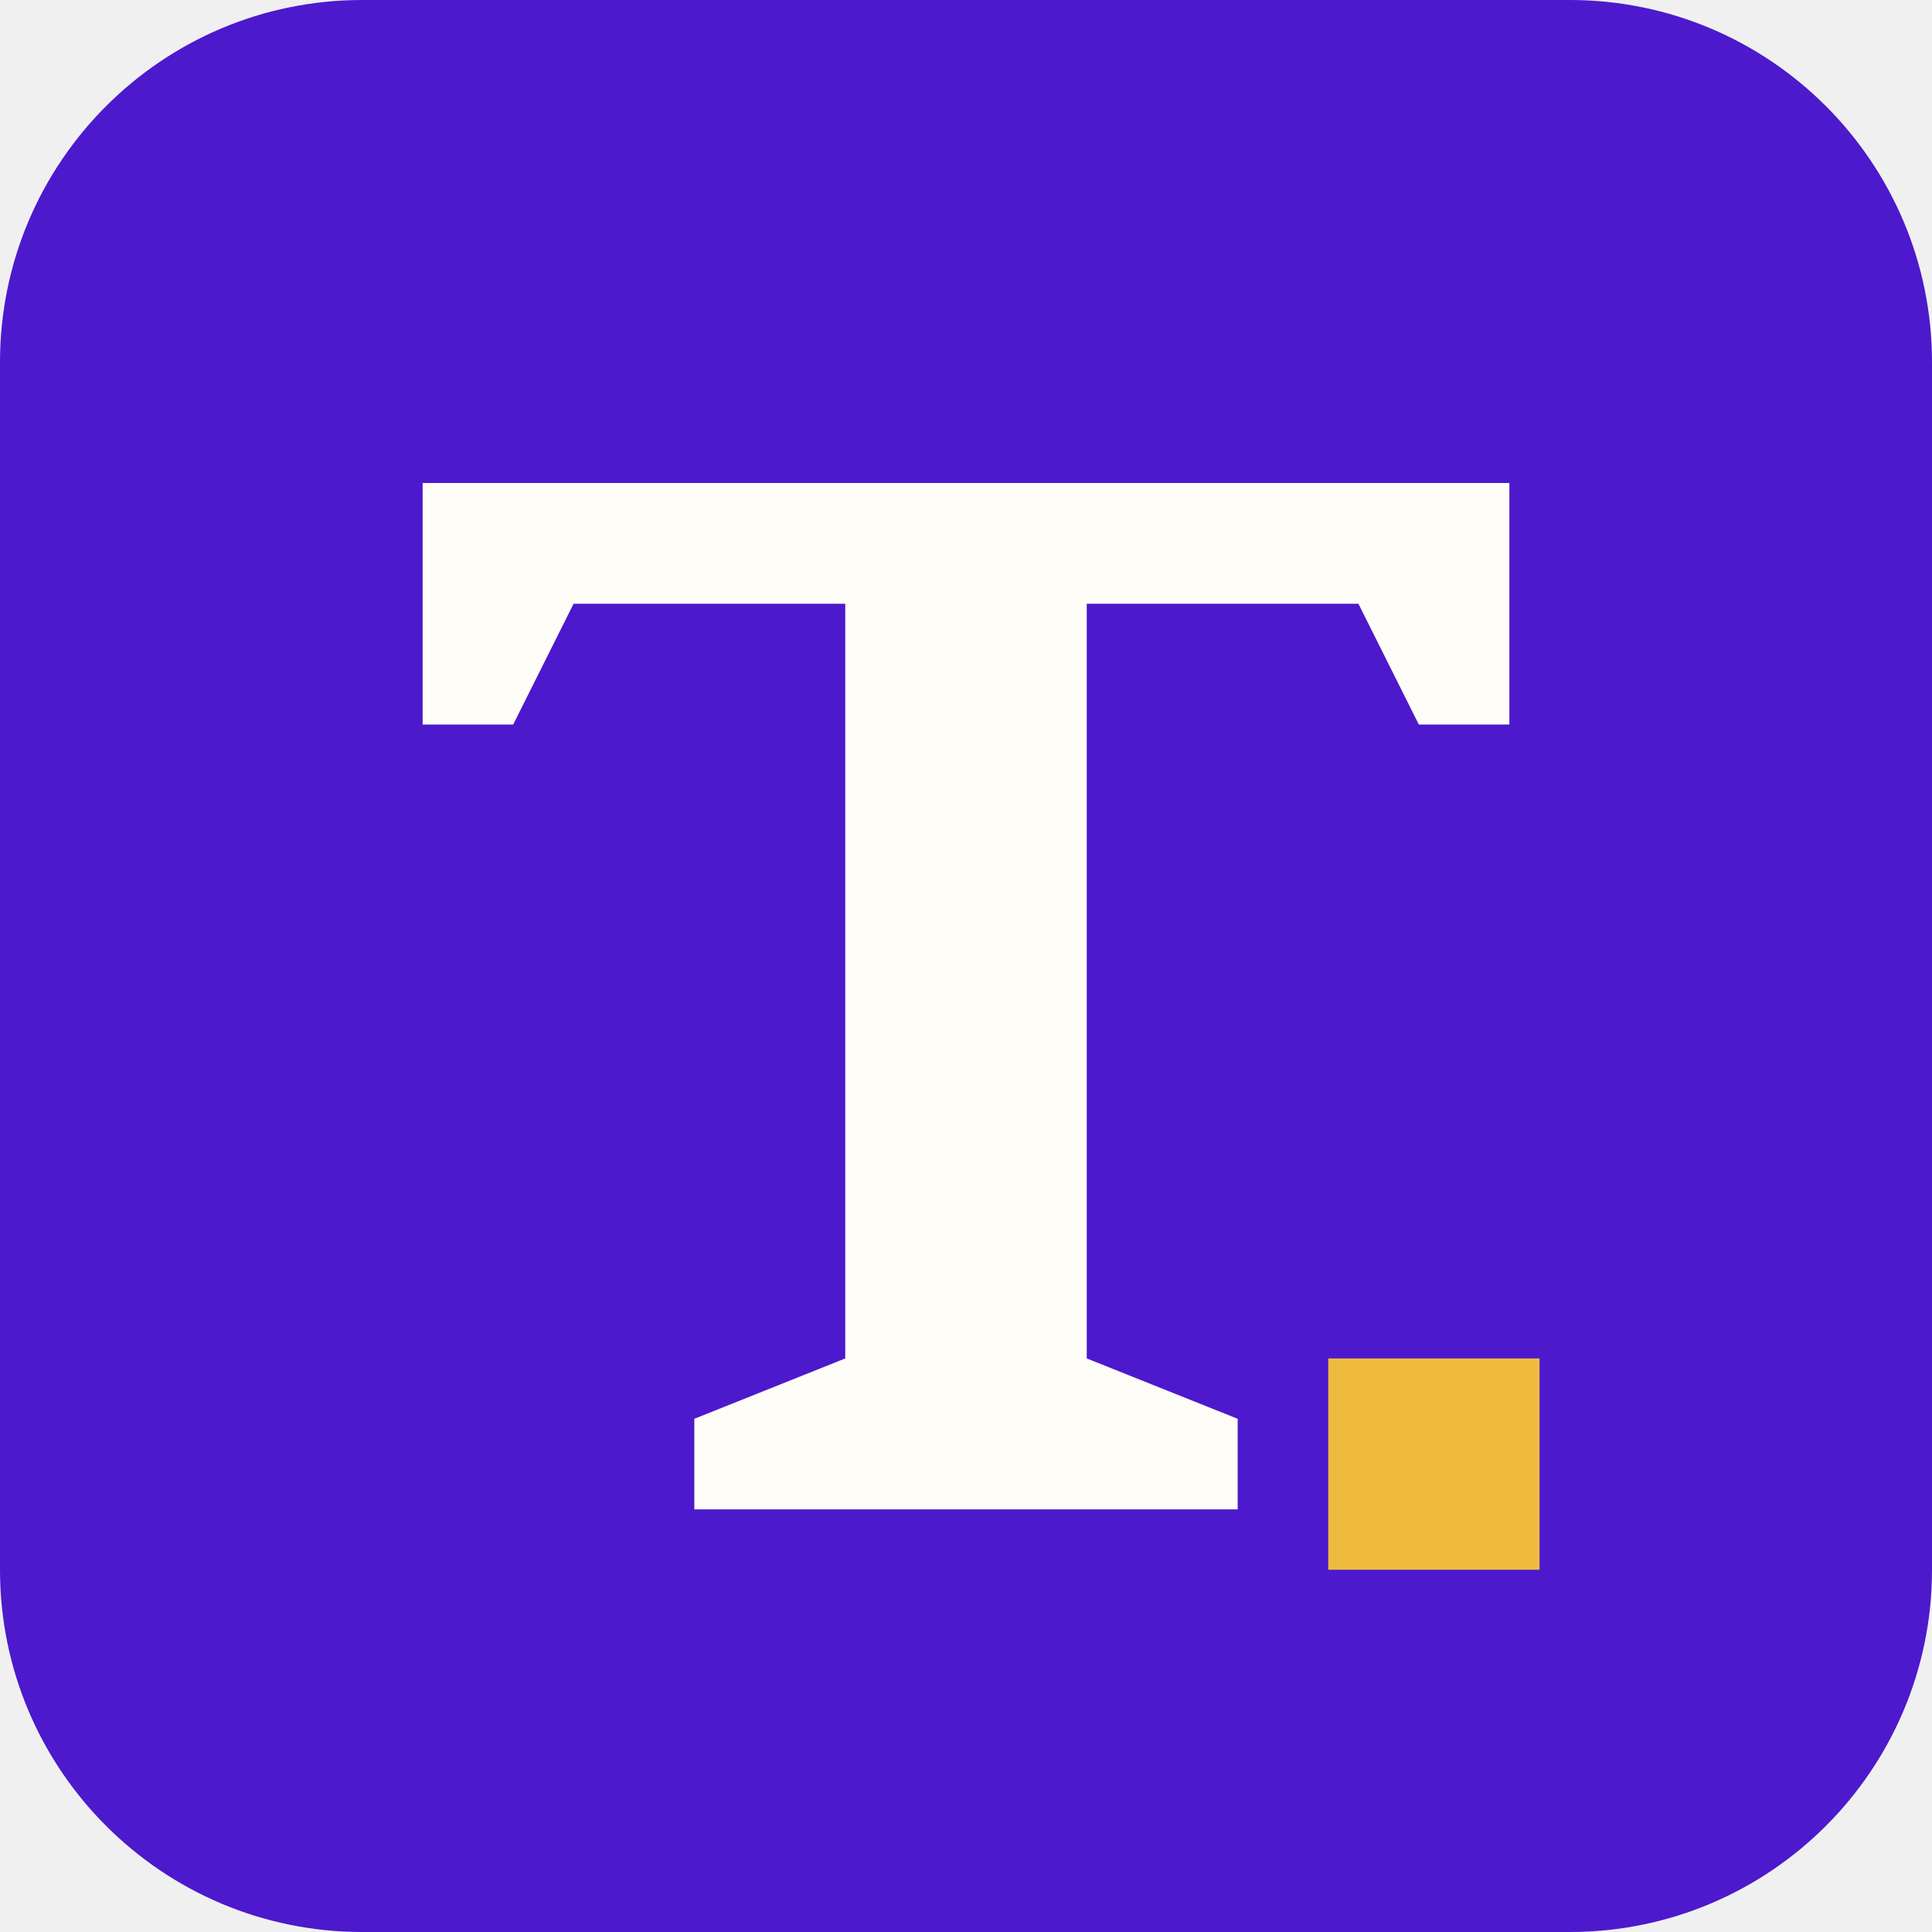
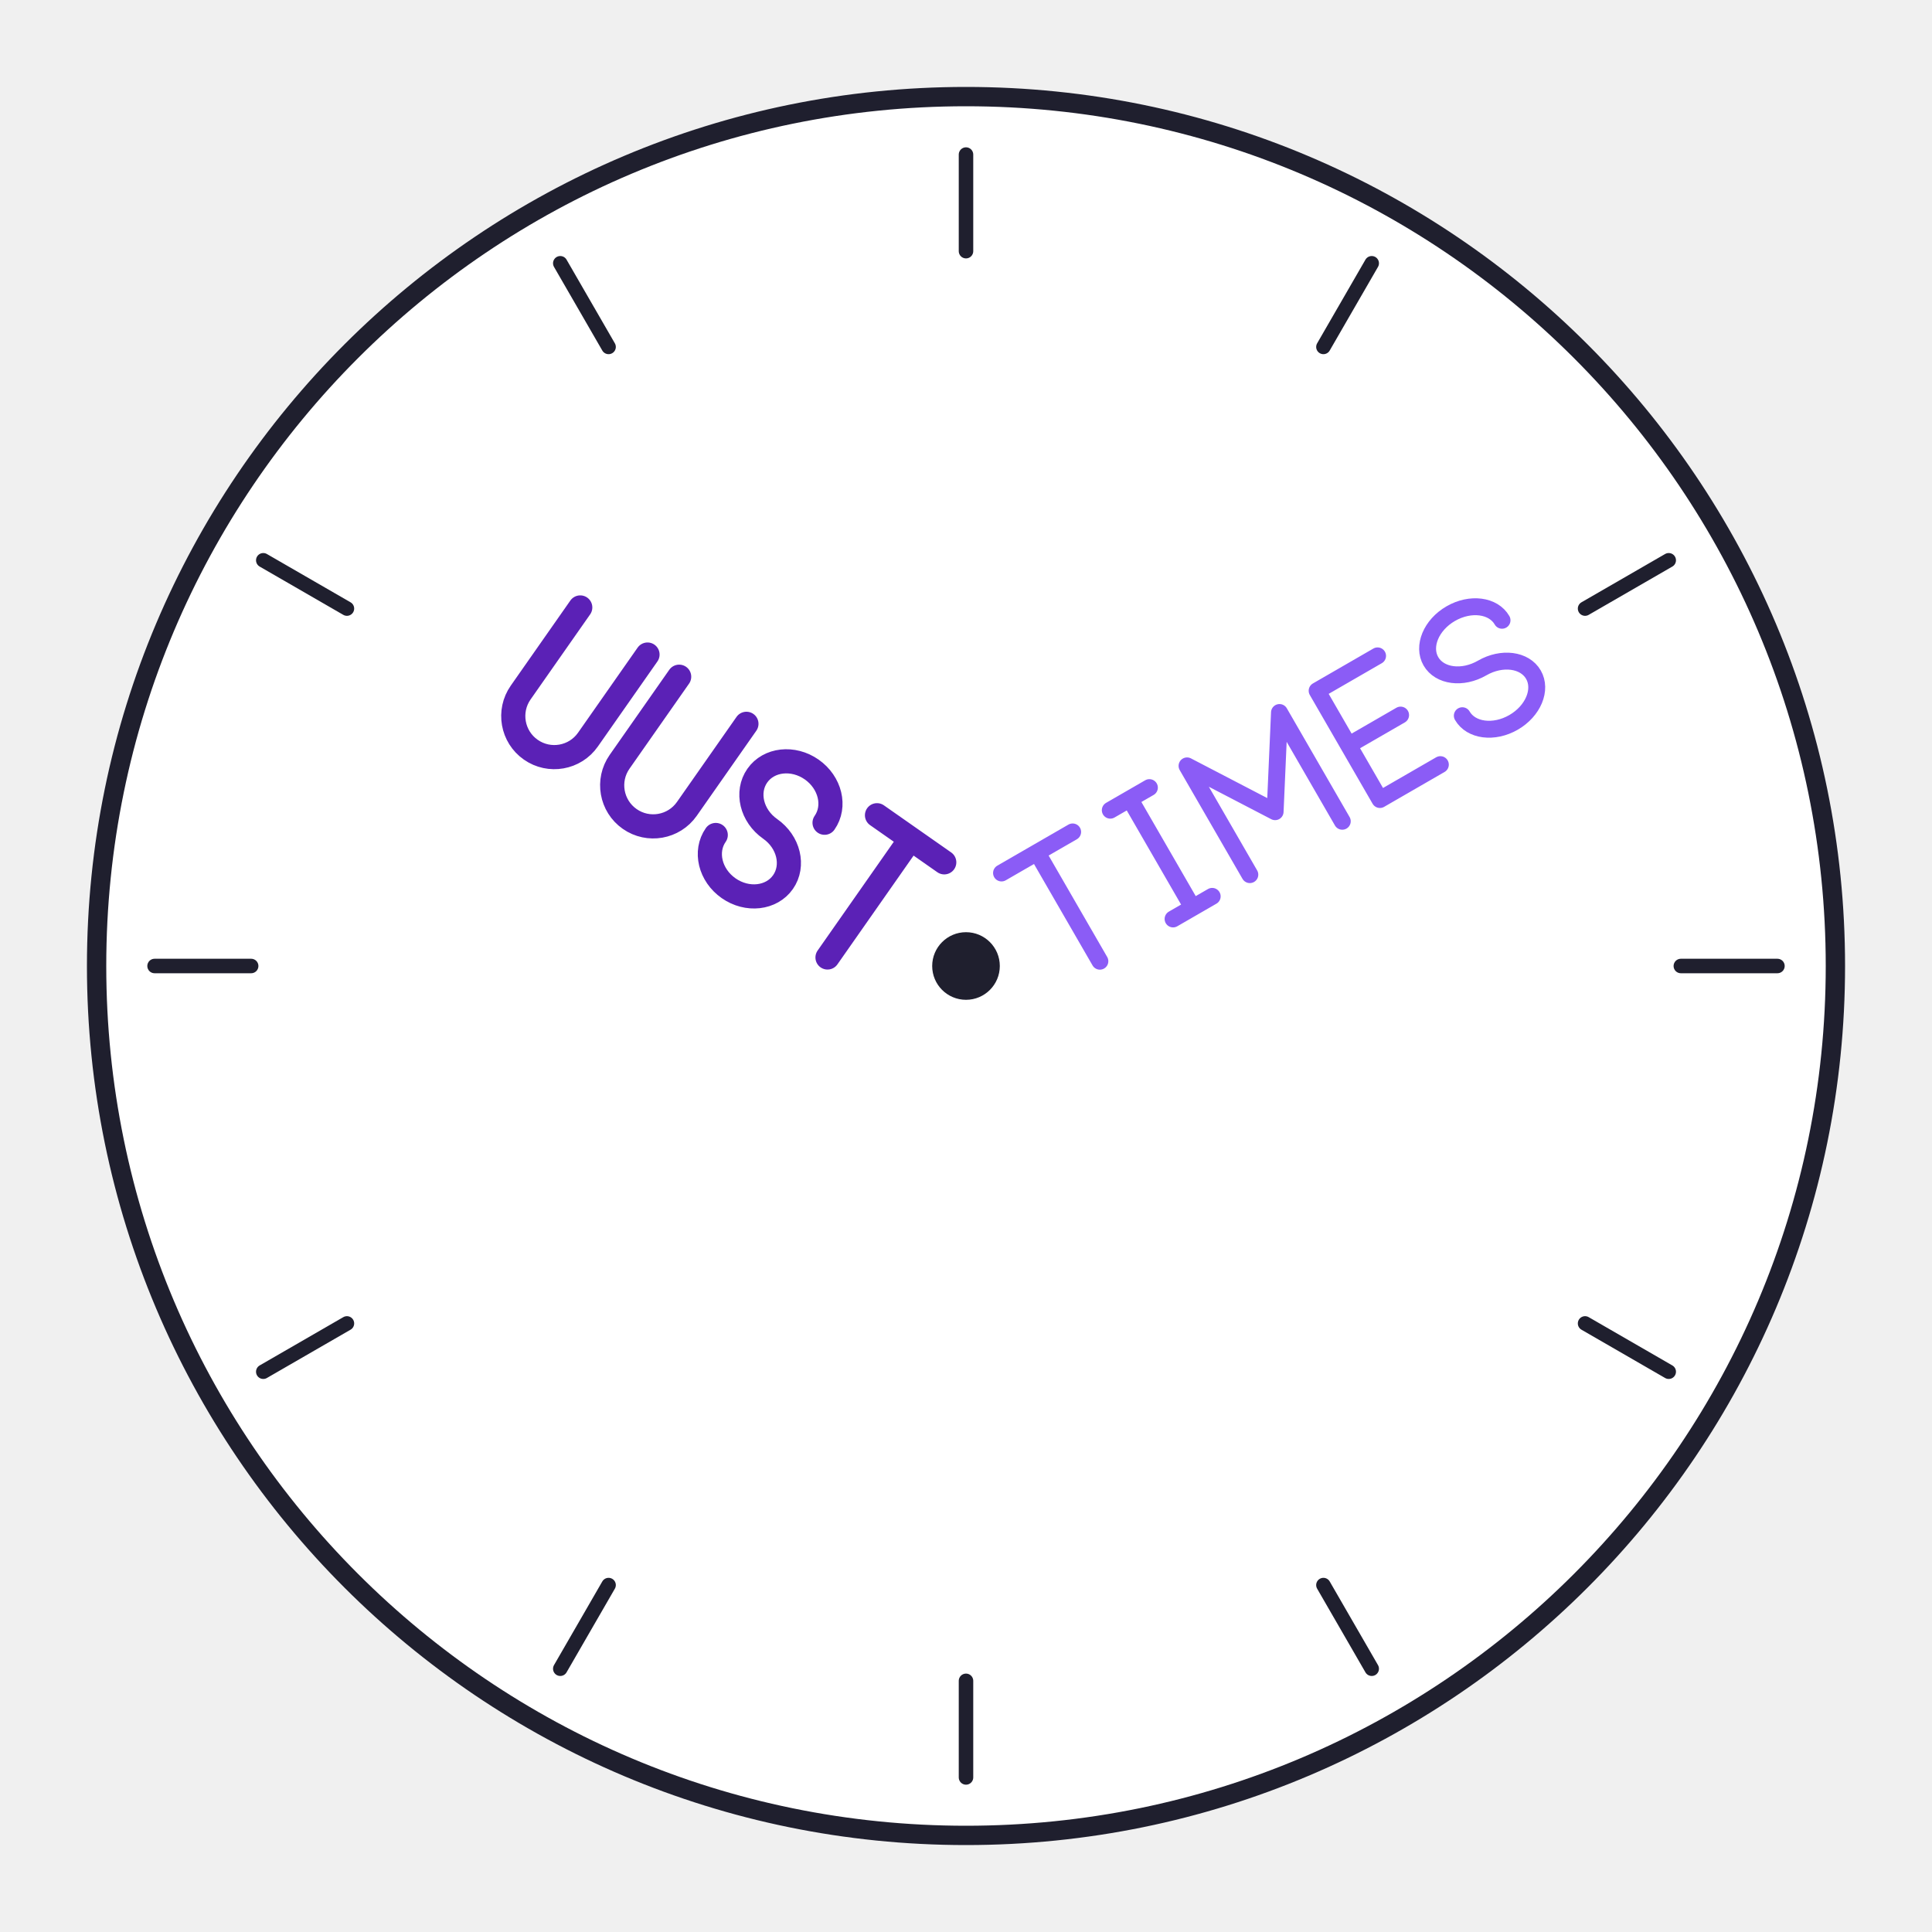
- <svg xmlns="http://www.w3.org/2000/svg" width="64" height="64" viewBox="0 0 64 64">
-   <rect width="64" height="64" rx="12" fill="#4d19cc" />
-   <path d="M14 16h36v8h-3l-2-4h-9v25l5 2v3H23v-3l5-2V20h-9l-2 4h-3z" fill="#fffdf8" />
-   <path d="M44 45h7v7h-7z" fill="#efbb3e" />
+ <svg xmlns="http://www.w3.org/2000/svg" width="400" height="400" viewBox="0 0 400 400">
+   <circle cx="200" cy="200" r="180" fill="#ffffff" stroke="#1f1f2e" stroke-width="4" />
+   <g stroke="#1f1f2e" stroke-width="3" stroke-linecap="round">
+     <path d="M200 32V52" />
+     <path d="M200 32V52" transform="rotate(30 200 200)" />
+     <path d="M200 32V52" transform="rotate(60 200 200)" />
+     <path d="M200 32V52" transform="rotate(90 200 200)" />
+     <path d="M200 32V52" transform="rotate(120 200 200)" />
+     <path d="M200 32V52" transform="rotate(150 200 200)" />
+     <path d="M200 32V52" transform="rotate(180 200 200)" />
+     <path d="M200 32V52" transform="rotate(210 200 200)" />
+     <path d="M200 32V52" transform="rotate(240 200 200)" />
+     <path d="M200 32V52" transform="rotate(270 200 200)" />
+     <path d="M200 32V52" transform="rotate(300 200 200)" />
+     <path d="M200 32V52" transform="rotate(330 200 200)" />
+   </g>
+   <g transform="translate(200 200) rotate(35)">
+     <path d="M-108,-15.0 V6.5 A8.5,8.5 0 0 0 -91,6.5 V-15.0 M-83,-15.0 V6.5 A8.5,8.5 0 0 0 -66,6.5 V-15.0 M-41,-7.5 A8.5,7.5 0 1 0 -49.5,0 A8.5,7.5 0 1 1 -58,7.5 M-33,-15.0 H-16 M-24.5,-15.0 V15.0" fill="none" stroke="#5B21B6" stroke-width="5" stroke-linecap="round" stroke-linejoin="round" />
+   </g>
+   <g transform="translate(200 200) rotate(-30)">
+     <path d="M16,-13.0 H33 M24.5,-13.0 V13.0 M46.675,-13.0 V13.0 M42,-13.0 H51.35 M42,13.0 H51.35 M60.35,13.0 V-13.0 L71.4,4.333 L82.45,-13.0 V13.0 M105.9,-13.0 H91.45 V13.0 H105.9 M91.45,0 H103.9 M131.9,-6.5 A8.5,6.5 0 1 0 123.4,0 A8.5,6.5 0 1 1 114.9,6.5" fill="none" stroke="#8B5CF6" stroke-width="3.5" stroke-linecap="round" stroke-linejoin="round" />
+   </g>
+   <circle cx="200" cy="200" r="7" fill="#1f1f2e" />
</svg>
